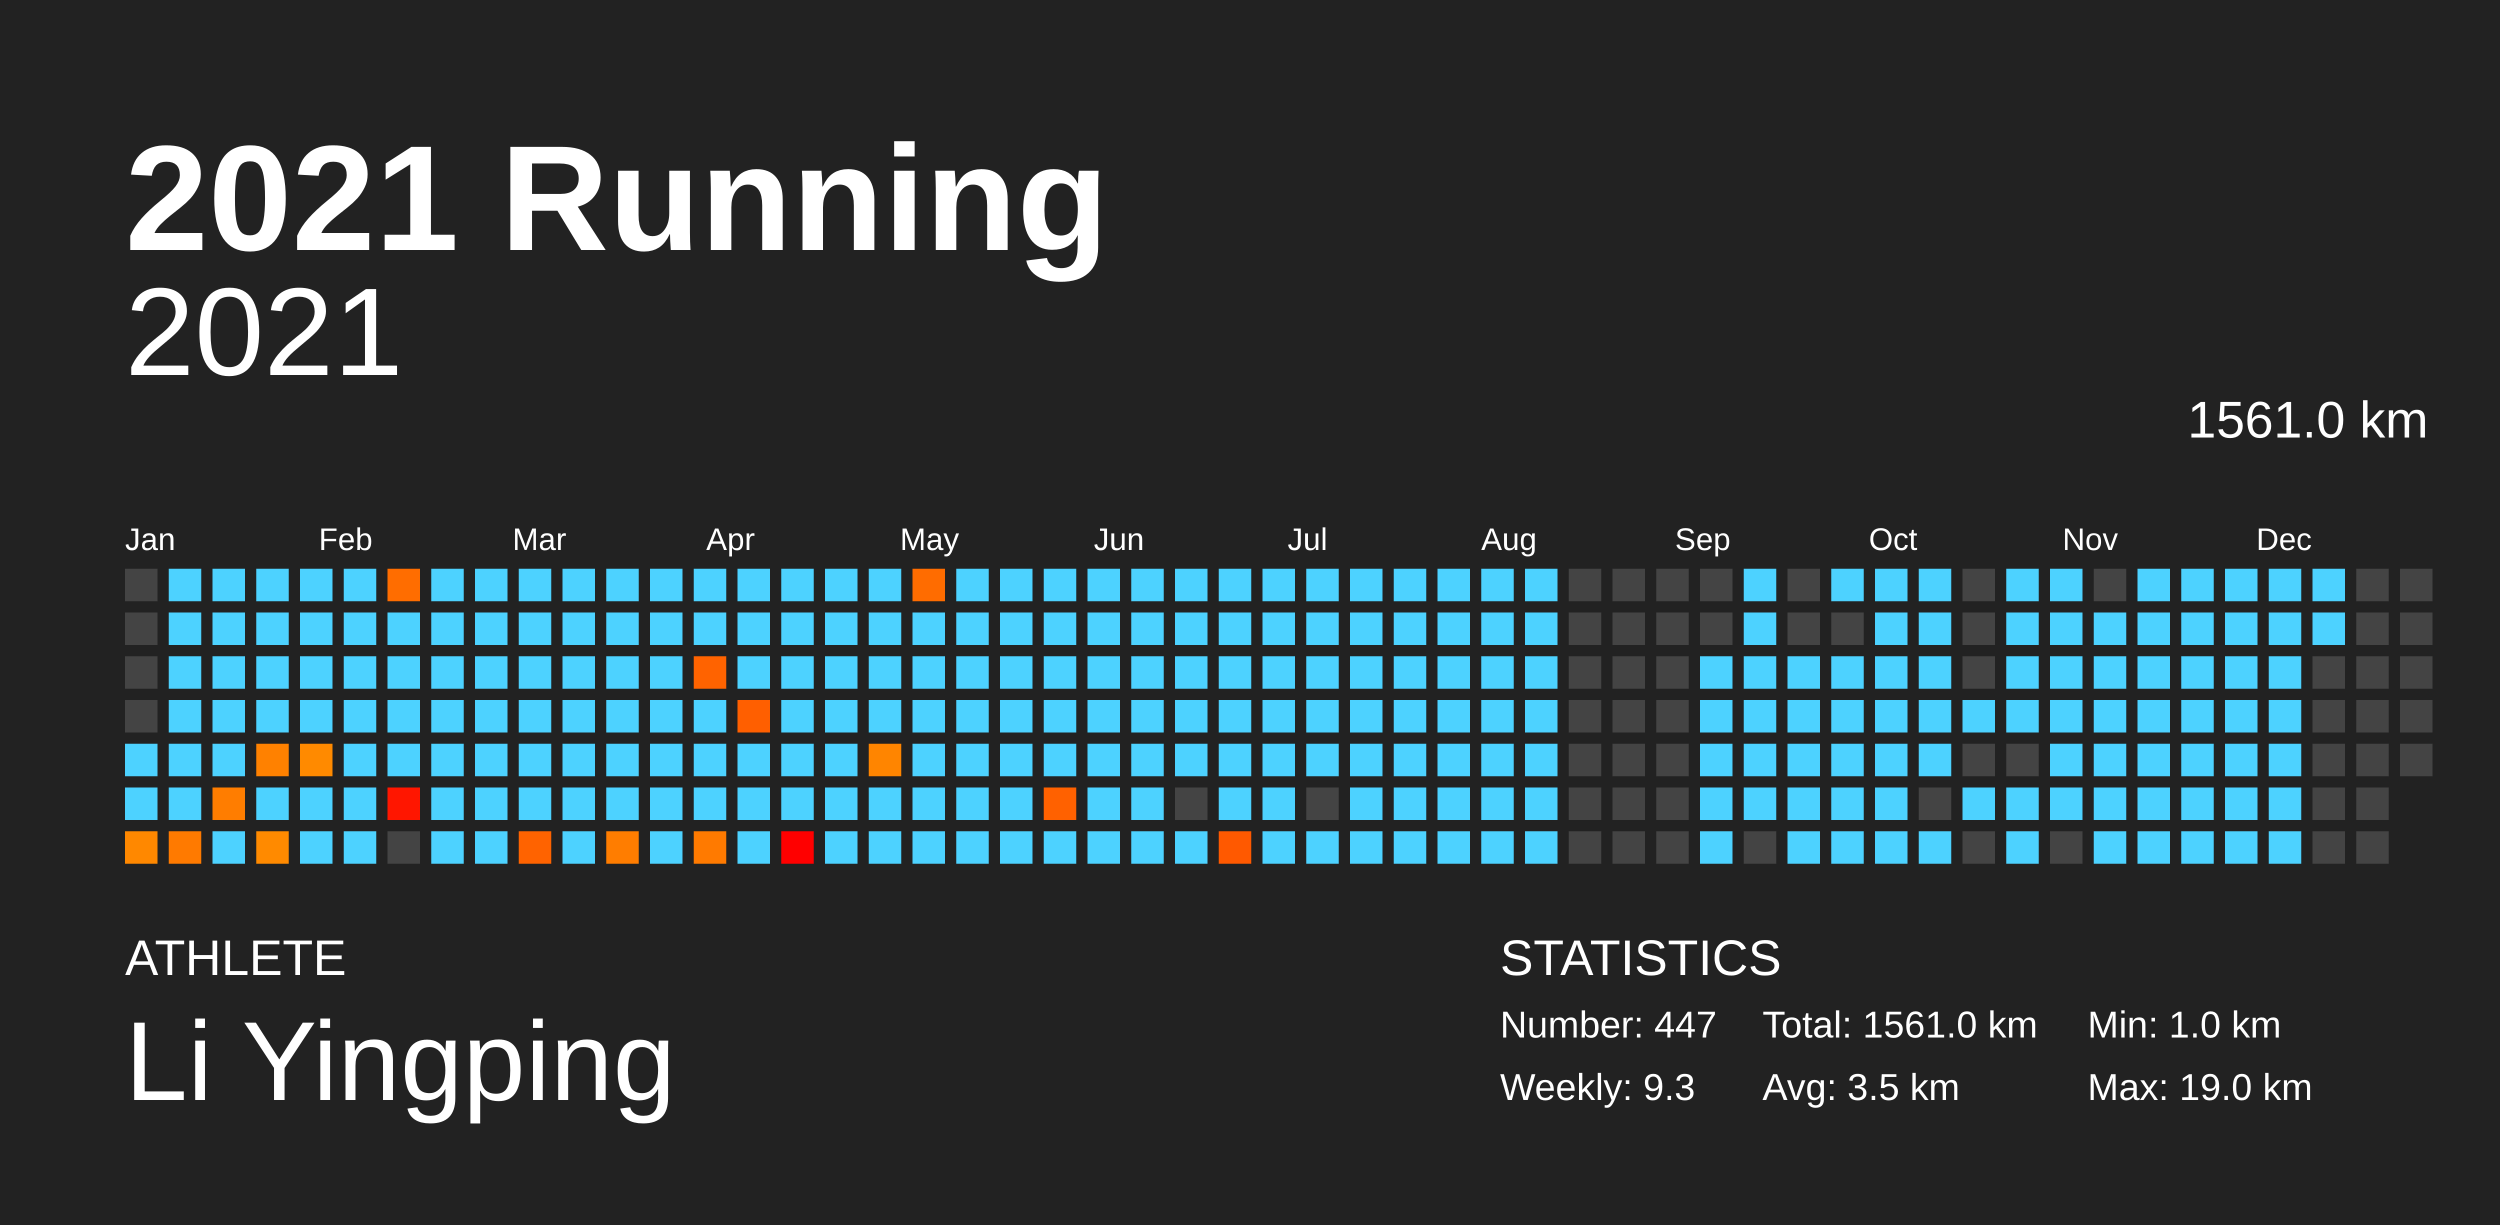
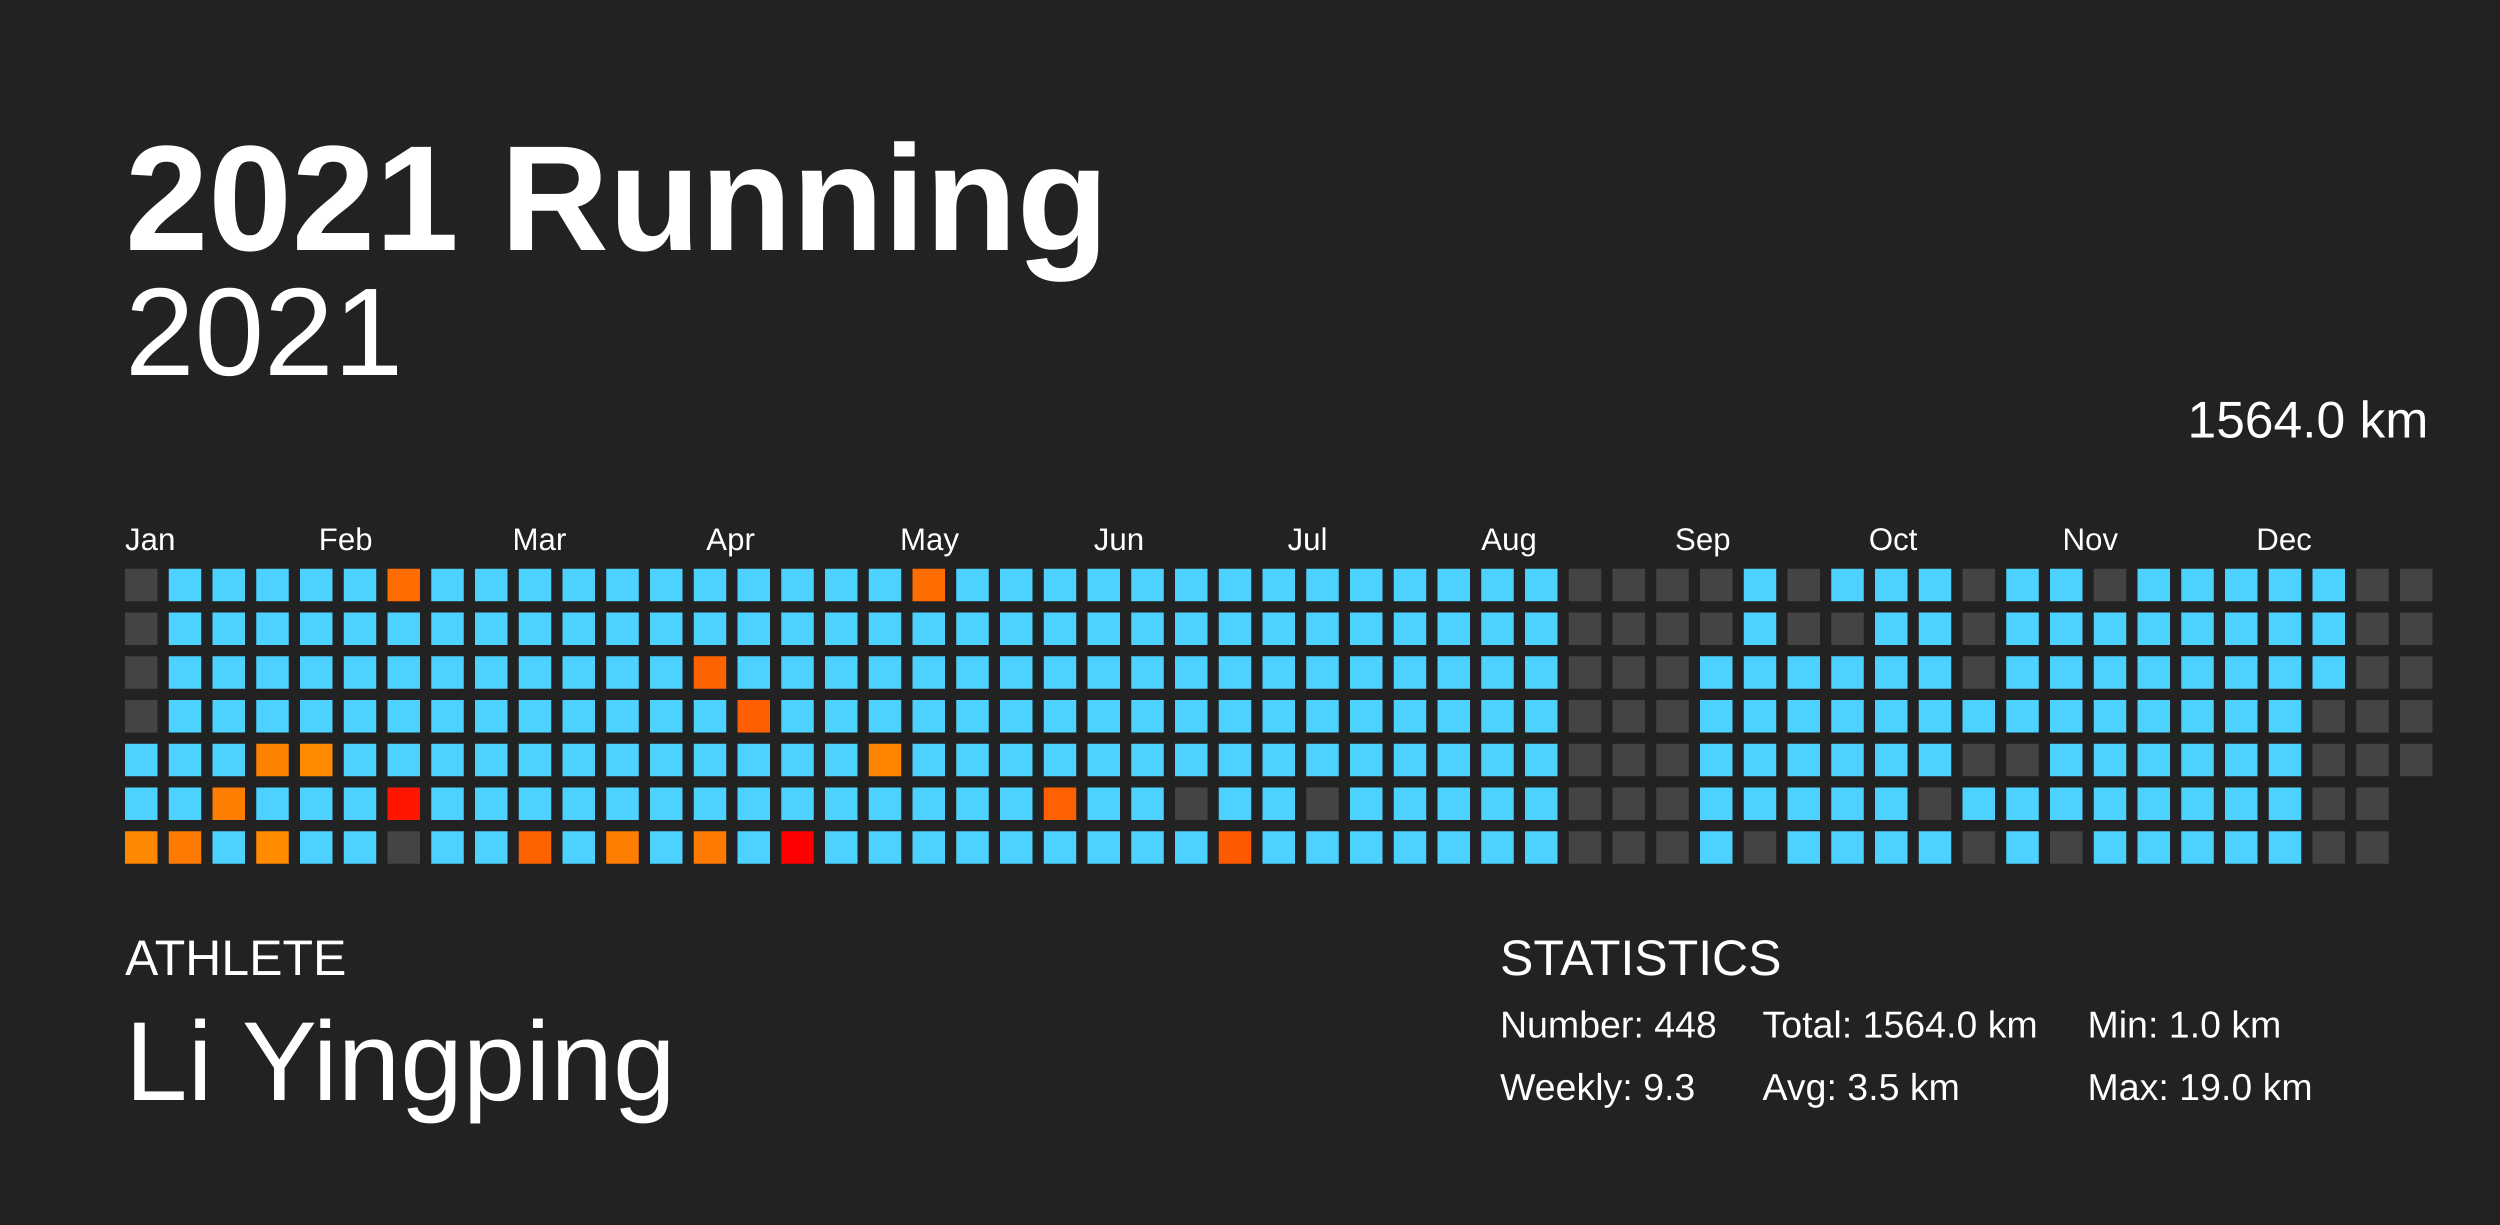
<svg xmlns="http://www.w3.org/2000/svg" baseProfile="full" height="98mm" version="1.1" viewBox="0,0,200,98" width="200mm">
  <defs />
  <rect fill="#222222" height="98" width="200" x="0" y="0" />
  <text fill="#FFFFFF" style="font-size:12px; font-family:Arial; font-weight:bold;" x="10" y="20">2021 Running</text>
  <text fill="#FFFFFF" style="font-size:4px; font-family:Arial" x="10" y="78">ATHLETE</text>
  <text fill="#FFFFFF" style="font-size:9px; font-family:Arial" x="10" y="88">Li Yingping</text>
  <text fill="#FFFFFF" style="font-size:4px; font-family:Arial" x="120" y="78">STATISTICS</text>
-   <text fill="#FFFFFF" style="font-size:3px; font-family:Arial" x="120" y="83">Number: 447</text>
+   <text fill="#FFFFFF" style="font-size:3px; font-family:Arial" x="120" y="83">Number: 448</text>
  <text fill="#FFFFFF" style="font-size:3px; font-family:Arial" x="120" y="88">Weekly: 9.3</text>
-   <text fill="#FFFFFF" style="font-size:3px; font-family:Arial" x="141" y="83">Total: 1561.0 km</text>
+   <text fill="#FFFFFF" style="font-size:3px; font-family:Arial" x="141" y="83">Total: 1564.0 km</text>
  <text fill="#FFFFFF" style="font-size:3px; font-family:Arial" x="141" y="88">Avg: 3.5 km</text>
  <text fill="#FFFFFF" style="font-size:3px; font-family:Arial" x="167" y="83">Min: 1.0 km</text>
  <text fill="#FFFFFF" style="font-size:3px; font-family:Arial" x="167" y="88">Max: 19.0 km</text>
  <text alignment-baseline="hanging" fill="#FFFFFF" style="font-size:10.0px; font-family:Arial;" x="10" y="30">2021</text>
-   <text alignment-baseline="hanging" fill="#FFFFFF" style="font-size:4.125px; font-family:Arial;" x="175" y="35">1561.0 km</text>
+   <text alignment-baseline="hanging" fill="#FFFFFF" style="font-size:4.125px; font-family:Arial;" x="175" y="35">1564.0 km</text>
  <text fill="#FFFFFF" style="font-size:2.5px; font-family:Arial" x="10.0" y="44">Jan</text>
  <text fill="#FFFFFF" style="font-size:2.5px; font-family:Arial" x="25.5" y="44">Feb</text>
  <text fill="#FFFFFF" style="font-size:2.5px; font-family:Arial" x="41.0" y="44">Mar</text>
  <text fill="#FFFFFF" style="font-size:2.5px; font-family:Arial" x="56.5" y="44">Apr</text>
  <text fill="#FFFFFF" style="font-size:2.5px; font-family:Arial" x="72.0" y="44">May</text>
  <text fill="#FFFFFF" style="font-size:2.5px; font-family:Arial" x="87.5" y="44">Jun</text>
  <text fill="#FFFFFF" style="font-size:2.5px; font-family:Arial" x="103.0" y="44">Jul</text>
  <text fill="#FFFFFF" style="font-size:2.5px; font-family:Arial" x="118.5" y="44">Aug</text>
  <text fill="#FFFFFF" style="font-size:2.5px; font-family:Arial" x="134.0" y="44">Sep</text>
  <text fill="#FFFFFF" style="font-size:2.5px; font-family:Arial" x="149.5" y="44">Oct</text>
  <text fill="#FFFFFF" style="font-size:2.5px; font-family:Arial" x="165.0" y="44">Nov</text>
  <text fill="#FFFFFF" style="font-size:2.5px; font-family:Arial" x="180.5" y="44">Dec</text>
  <rect fill="#444444" height="2.6" width="2.6" x="10.0" y="45.5" />
  <rect fill="#444444" height="2.6" width="2.6" x="10.0" y="49.0" />
  <rect fill="#444444" height="2.6" width="2.6" x="10.0" y="52.5" />
  <rect fill="#444444" height="2.6" width="2.6" x="10.0" y="56.0" />
  <rect fill="#4dd2ff" height="2.6" width="2.6" x="10.0" y="59.5" />
  <rect fill="#4dd2ff" height="2.6" width="2.6" x="10.0" y="63.0" />
  <rect fill="#ff8800" height="2.6" width="2.6" x="10.0" y="66.5" />
  <rect fill="#4dd2ff" height="2.6" width="2.6" x="13.5" y="45.5" />
  <rect fill="#4dd2ff" height="2.6" width="2.6" x="13.5" y="49.0" />
  <rect fill="#4dd2ff" height="2.6" width="2.6" x="13.5" y="52.5" />
  <rect fill="#4dd2ff" height="2.6" width="2.6" x="13.5" y="56.0" />
  <rect fill="#4dd2ff" height="2.6" width="2.6" x="13.5" y="59.5" />
  <rect fill="#4dd2ff" height="2.6" width="2.6" x="13.5" y="63.0" />
  <rect fill="#ff7a00" height="2.6" width="2.6" x="13.5" y="66.5" />
  <rect fill="#4dd2ff" height="2.6" width="2.6" x="17.0" y="45.5" />
  <rect fill="#4dd2ff" height="2.6" width="2.6" x="17.0" y="49.0" />
  <rect fill="#4dd2ff" height="2.6" width="2.6" x="17.0" y="52.5" />
  <rect fill="#4dd2ff" height="2.6" width="2.6" x="17.0" y="56.0" />
  <rect fill="#4dd2ff" height="2.6" width="2.6" x="17.0" y="59.5" />
  <rect fill="#ff7d00" height="2.6" width="2.6" x="17.0" y="63.0" />
  <rect fill="#4dd2ff" height="2.6" width="2.6" x="17.0" y="66.5" />
  <rect fill="#4dd2ff" height="2.6" width="2.6" x="20.5" y="45.5" />
  <rect fill="#4dd2ff" height="2.6" width="2.6" x="20.5" y="49.0" />
  <rect fill="#4dd2ff" height="2.6" width="2.6" x="20.5" y="52.5" />
  <rect fill="#4dd2ff" height="2.6" width="2.6" x="20.5" y="56.0" />
  <rect fill="#ff8100" height="2.6" width="2.6" x="20.5" y="59.5" />
  <rect fill="#4dd2ff" height="2.6" width="2.6" x="20.5" y="63.0" />
  <rect fill="#ff8a00" height="2.6" width="2.6" x="20.5" y="66.5" />
  <rect fill="#4dd2ff" height="2.6" width="2.6" x="24.0" y="45.5" />
  <rect fill="#4dd2ff" height="2.6" width="2.6" x="24.0" y="49.0" />
  <rect fill="#4dd2ff" height="2.6" width="2.6" x="24.0" y="52.5" />
  <rect fill="#4dd2ff" height="2.6" width="2.6" x="24.0" y="56.0" />
  <rect fill="#ff8a00" height="2.6" width="2.6" x="24.0" y="59.5" />
  <rect fill="#4dd2ff" height="2.6" width="2.6" x="24.0" y="63.0" />
  <rect fill="#4dd2ff" height="2.6" width="2.6" x="24.0" y="66.5" />
  <rect fill="#4dd2ff" height="2.6" width="2.6" x="27.5" y="45.5" />
  <rect fill="#4dd2ff" height="2.6" width="2.6" x="27.5" y="49.0" />
  <rect fill="#4dd2ff" height="2.6" width="2.6" x="27.5" y="52.5" />
  <rect fill="#4dd2ff" height="2.6" width="2.6" x="27.5" y="56.0" />
  <rect fill="#4dd2ff" height="2.6" width="2.6" x="27.5" y="59.5" />
  <rect fill="#4dd2ff" height="2.6" width="2.6" x="27.5" y="63.0" />
  <rect fill="#4dd2ff" height="2.6" width="2.6" x="27.5" y="66.5" />
  <rect fill="#ff6d00" height="2.6" width="2.6" x="31.0" y="45.5" />
  <rect fill="#4dd2ff" height="2.6" width="2.6" x="31.0" y="49.0" />
  <rect fill="#4dd2ff" height="2.6" width="2.6" x="31.0" y="52.5" />
  <rect fill="#4dd2ff" height="2.6" width="2.6" x="31.0" y="56.0" />
  <rect fill="#4dd2ff" height="2.6" width="2.6" x="31.0" y="59.5" />
  <rect fill="#ff1600" height="2.6" width="2.6" x="31.0" y="63.0" />
  <rect fill="#444444" height="2.6" width="2.6" x="31.0" y="66.5" />
  <rect fill="#4dd2ff" height="2.6" width="2.6" x="34.5" y="45.5" />
  <rect fill="#4dd2ff" height="2.6" width="2.6" x="34.5" y="49.0" />
  <rect fill="#4dd2ff" height="2.6" width="2.6" x="34.5" y="52.5" />
  <rect fill="#4dd2ff" height="2.6" width="2.6" x="34.5" y="56.0" />
  <rect fill="#4dd2ff" height="2.6" width="2.6" x="34.5" y="59.5" />
  <rect fill="#4dd2ff" height="2.6" width="2.6" x="34.5" y="63.0" />
  <rect fill="#4dd2ff" height="2.6" width="2.6" x="34.5" y="66.5" />
  <rect fill="#4dd2ff" height="2.6" width="2.6" x="38.0" y="45.5" />
  <rect fill="#4dd2ff" height="2.6" width="2.6" x="38.0" y="49.0" />
  <rect fill="#4dd2ff" height="2.6" width="2.6" x="38.0" y="52.5" />
  <rect fill="#4dd2ff" height="2.6" width="2.6" x="38.0" y="56.0" />
  <rect fill="#4dd2ff" height="2.6" width="2.6" x="38.0" y="59.5" />
  <rect fill="#4dd2ff" height="2.6" width="2.6" x="38.0" y="63.0" />
  <rect fill="#4dd2ff" height="2.6" width="2.6" x="38.0" y="66.5" />
  <rect fill="#4dd2ff" height="2.6" width="2.6" x="41.5" y="45.5" />
  <rect fill="#4dd2ff" height="2.6" width="2.6" x="41.5" y="49.0" />
  <rect fill="#4dd2ff" height="2.6" width="2.6" x="41.5" y="52.5" />
  <rect fill="#4dd2ff" height="2.6" width="2.6" x="41.5" y="56.0" />
  <rect fill="#4dd2ff" height="2.6" width="2.6" x="41.5" y="59.5" />
  <rect fill="#4dd2ff" height="2.6" width="2.6" x="41.5" y="63.0" />
  <rect fill="#ff6300" height="2.6" width="2.6" x="41.5" y="66.5" />
  <rect fill="#4dd2ff" height="2.6" width="2.6" x="45.0" y="45.5" />
  <rect fill="#4dd2ff" height="2.6" width="2.6" x="45.0" y="49.0" />
  <rect fill="#4dd2ff" height="2.6" width="2.6" x="45.0" y="52.5" />
  <rect fill="#4dd2ff" height="2.6" width="2.6" x="45.0" y="56.0" />
  <rect fill="#4dd2ff" height="2.6" width="2.6" x="45.0" y="59.5" />
  <rect fill="#4dd2ff" height="2.6" width="2.6" x="45.0" y="63.0" />
  <rect fill="#4dd2ff" height="2.6" width="2.6" x="45.0" y="66.5" />
  <rect fill="#4dd2ff" height="2.6" width="2.6" x="48.5" y="45.5" />
  <rect fill="#4dd2ff" height="2.6" width="2.6" x="48.5" y="49.0" />
  <rect fill="#4dd2ff" height="2.6" width="2.6" x="48.5" y="52.5" />
  <rect fill="#4dd2ff" height="2.6" width="2.6" x="48.5" y="56.0" />
  <rect fill="#4dd2ff" height="2.6" width="2.6" x="48.5" y="59.5" />
  <rect fill="#4dd2ff" height="2.6" width="2.6" x="48.5" y="63.0" />
  <rect fill="#ff7d00" height="2.6" width="2.6" x="48.5" y="66.5" />
  <rect fill="#4dd2ff" height="2.6" width="2.6" x="52.0" y="45.5" />
  <rect fill="#4dd2ff" height="2.6" width="2.6" x="52.0" y="49.0" />
  <rect fill="#4dd2ff" height="2.6" width="2.6" x="52.0" y="52.5" />
  <rect fill="#4dd2ff" height="2.6" width="2.6" x="52.0" y="56.0" />
  <rect fill="#4dd2ff" height="2.6" width="2.6" x="52.0" y="59.5" />
  <rect fill="#4dd2ff" height="2.6" width="2.6" x="52.0" y="63.0" />
  <rect fill="#4dd2ff" height="2.6" width="2.6" x="52.0" y="66.5" />
  <rect fill="#4dd2ff" height="2.6" width="2.6" x="55.5" y="45.5" />
  <rect fill="#4dd2ff" height="2.6" width="2.6" x="55.5" y="49.0" />
  <rect fill="#ff6300" height="2.6" width="2.6" x="55.5" y="52.5" />
  <rect fill="#4dd2ff" height="2.6" width="2.6" x="55.5" y="56.0" />
  <rect fill="#4dd2ff" height="2.6" width="2.6" x="55.5" y="59.5" />
  <rect fill="#4dd2ff" height="2.6" width="2.6" x="55.5" y="63.0" />
  <rect fill="#ff7a00" height="2.6" width="2.6" x="55.5" y="66.5" />
  <rect fill="#4dd2ff" height="2.6" width="2.6" x="59.0" y="45.5" />
  <rect fill="#4dd2ff" height="2.6" width="2.6" x="59.0" y="49.0" />
  <rect fill="#4dd2ff" height="2.6" width="2.6" x="59.0" y="52.5" />
  <rect fill="#ff5f00" height="2.6" width="2.6" x="59.0" y="56.0" />
  <rect fill="#4dd2ff" height="2.6" width="2.6" x="59.0" y="59.5" />
  <rect fill="#4dd2ff" height="2.6" width="2.6" x="59.0" y="63.0" />
  <rect fill="#4dd2ff" height="2.6" width="2.6" x="59.0" y="66.5" />
  <rect fill="#4dd2ff" height="2.6" width="2.6" x="62.5" y="45.5" />
  <rect fill="#4dd2ff" height="2.6" width="2.6" x="62.5" y="49.0" />
  <rect fill="#4dd2ff" height="2.6" width="2.6" x="62.5" y="52.5" />
  <rect fill="#4dd2ff" height="2.6" width="2.6" x="62.5" y="56.0" />
  <rect fill="#4dd2ff" height="2.6" width="2.6" x="62.5" y="59.5" />
  <rect fill="#4dd2ff" height="2.6" width="2.6" x="62.5" y="63.0" />
  <rect fill="red" height="2.6" width="2.6" x="62.5" y="66.5" />
  <rect fill="#4dd2ff" height="2.6" width="2.6" x="66.0" y="45.5" />
  <rect fill="#4dd2ff" height="2.6" width="2.6" x="66.0" y="49.0" />
  <rect fill="#4dd2ff" height="2.6" width="2.6" x="66.0" y="52.5" />
  <rect fill="#4dd2ff" height="2.6" width="2.6" x="66.0" y="56.0" />
  <rect fill="#4dd2ff" height="2.6" width="2.6" x="66.0" y="59.5" />
  <rect fill="#4dd2ff" height="2.6" width="2.6" x="66.0" y="63.0" />
  <rect fill="#4dd2ff" height="2.6" width="2.6" x="66.0" y="66.5" />
  <rect fill="#4dd2ff" height="2.6" width="2.6" x="69.5" y="45.5" />
  <rect fill="#4dd2ff" height="2.6" width="2.6" x="69.5" y="49.0" />
  <rect fill="#4dd2ff" height="2.6" width="2.6" x="69.5" y="52.5" />
  <rect fill="#4dd2ff" height="2.6" width="2.6" x="69.5" y="56.0" />
  <rect fill="#ff8500" height="2.6" width="2.6" x="69.5" y="59.5" />
  <rect fill="#4dd2ff" height="2.6" width="2.6" x="69.5" y="63.0" />
  <rect fill="#4dd2ff" height="2.6" width="2.6" x="69.5" y="66.5" />
  <rect fill="#ff6c00" height="2.6" width="2.6" x="73.0" y="45.5" />
  <rect fill="#4dd2ff" height="2.6" width="2.6" x="73.0" y="49.0" />
  <rect fill="#4dd2ff" height="2.6" width="2.6" x="73.0" y="52.5" />
  <rect fill="#4dd2ff" height="2.6" width="2.6" x="73.0" y="56.0" />
  <rect fill="#4dd2ff" height="2.6" width="2.6" x="73.0" y="59.5" />
  <rect fill="#4dd2ff" height="2.6" width="2.6" x="73.0" y="63.0" />
  <rect fill="#4dd2ff" height="2.6" width="2.6" x="73.0" y="66.5" />
  <rect fill="#4dd2ff" height="2.6" width="2.6" x="76.5" y="45.5" />
  <rect fill="#4dd2ff" height="2.6" width="2.6" x="76.5" y="49.0" />
  <rect fill="#4dd2ff" height="2.6" width="2.6" x="76.5" y="52.5" />
  <rect fill="#4dd2ff" height="2.6" width="2.6" x="76.5" y="56.0" />
  <rect fill="#4dd2ff" height="2.6" width="2.6" x="76.5" y="59.5" />
  <rect fill="#4dd2ff" height="2.6" width="2.6" x="76.5" y="63.0" />
  <rect fill="#4dd2ff" height="2.6" width="2.6" x="76.5" y="66.5" />
  <rect fill="#4dd2ff" height="2.6" width="2.6" x="80.0" y="45.5" />
  <rect fill="#4dd2ff" height="2.6" width="2.6" x="80.0" y="49.0" />
  <rect fill="#4dd2ff" height="2.6" width="2.6" x="80.0" y="52.5" />
  <rect fill="#4dd2ff" height="2.6" width="2.6" x="80.0" y="56.0" />
  <rect fill="#4dd2ff" height="2.6" width="2.6" x="80.0" y="59.5" />
  <rect fill="#4dd2ff" height="2.6" width="2.6" x="80.0" y="63.0" />
  <rect fill="#4dd2ff" height="2.6" width="2.6" x="80.0" y="66.5" />
  <rect fill="#4dd2ff" height="2.6" width="2.6" x="83.5" y="45.5" />
  <rect fill="#4dd2ff" height="2.6" width="2.6" x="83.5" y="49.0" />
  <rect fill="#4dd2ff" height="2.6" width="2.6" x="83.5" y="52.5" />
  <rect fill="#4dd2ff" height="2.6" width="2.6" x="83.5" y="56.0" />
  <rect fill="#4dd2ff" height="2.6" width="2.6" x="83.5" y="59.5" />
  <rect fill="#ff6100" height="2.6" width="2.6" x="83.5" y="63.0" />
  <rect fill="#4dd2ff" height="2.6" width="2.6" x="83.5" y="66.5" />
  <rect fill="#4dd2ff" height="2.6" width="2.6" x="87.0" y="45.5" />
  <rect fill="#4dd2ff" height="2.6" width="2.6" x="87.0" y="49.0" />
  <rect fill="#4dd2ff" height="2.6" width="2.6" x="87.0" y="52.5" />
  <rect fill="#4dd2ff" height="2.6" width="2.6" x="87.0" y="56.0" />
  <rect fill="#4dd2ff" height="2.6" width="2.6" x="87.0" y="59.5" />
  <rect fill="#4dd2ff" height="2.6" width="2.6" x="87.0" y="63.0" />
  <rect fill="#4dd2ff" height="2.6" width="2.6" x="87.0" y="66.5" />
  <rect fill="#4dd2ff" height="2.6" width="2.6" x="90.5" y="45.5" />
  <rect fill="#4dd2ff" height="2.6" width="2.6" x="90.5" y="49.0" />
  <rect fill="#4dd2ff" height="2.6" width="2.6" x="90.5" y="52.5" />
  <rect fill="#4dd2ff" height="2.6" width="2.6" x="90.5" y="56.0" />
  <rect fill="#4dd2ff" height="2.6" width="2.6" x="90.5" y="59.5" />
  <rect fill="#4dd2ff" height="2.6" width="2.6" x="90.5" y="63.0" />
  <rect fill="#4dd2ff" height="2.6" width="2.6" x="90.5" y="66.5" />
  <rect fill="#4dd2ff" height="2.6" width="2.6" x="94.0" y="45.5" />
  <rect fill="#4dd2ff" height="2.6" width="2.6" x="94.0" y="49.0" />
  <rect fill="#4dd2ff" height="2.6" width="2.6" x="94.0" y="52.5" />
  <rect fill="#4dd2ff" height="2.6" width="2.6" x="94.0" y="56.0" />
  <rect fill="#4dd2ff" height="2.6" width="2.6" x="94.0" y="59.5" />
  <rect fill="#444444" height="2.6" width="2.6" x="94.0" y="63.0" />
  <rect fill="#4dd2ff" height="2.6" width="2.6" x="94.0" y="66.5" />
  <rect fill="#4dd2ff" height="2.6" width="2.6" x="97.5" y="45.5" />
  <rect fill="#4dd2ff" height="2.6" width="2.6" x="97.5" y="49.0" />
  <rect fill="#4dd2ff" height="2.6" width="2.6" x="97.5" y="52.5" />
  <rect fill="#4dd2ff" height="2.6" width="2.6" x="97.5" y="56.0" />
  <rect fill="#4dd2ff" height="2.6" width="2.6" x="97.5" y="59.5" />
  <rect fill="#4dd2ff" height="2.6" width="2.6" x="97.5" y="63.0" />
  <rect fill="#ff5900" height="2.6" width="2.6" x="97.5" y="66.5" />
  <rect fill="#4dd2ff" height="2.6" width="2.6" x="101.0" y="45.5" />
  <rect fill="#4dd2ff" height="2.6" width="2.6" x="101.0" y="49.0" />
  <rect fill="#4dd2ff" height="2.6" width="2.6" x="101.0" y="52.5" />
  <rect fill="#4dd2ff" height="2.6" width="2.6" x="101.0" y="56.0" />
  <rect fill="#4dd2ff" height="2.6" width="2.6" x="101.0" y="59.5" />
  <rect fill="#4dd2ff" height="2.6" width="2.6" x="101.0" y="63.0" />
  <rect fill="#4dd2ff" height="2.6" width="2.6" x="101.0" y="66.5" />
  <rect fill="#4dd2ff" height="2.6" width="2.6" x="104.5" y="45.5" />
  <rect fill="#4dd2ff" height="2.6" width="2.6" x="104.5" y="49.0" />
  <rect fill="#4dd2ff" height="2.6" width="2.6" x="104.5" y="52.5" />
  <rect fill="#4dd2ff" height="2.6" width="2.6" x="104.5" y="56.0" />
  <rect fill="#4dd2ff" height="2.6" width="2.6" x="104.5" y="59.5" />
  <rect fill="#444444" height="2.6" width="2.6" x="104.5" y="63.0" />
  <rect fill="#4dd2ff" height="2.6" width="2.6" x="104.5" y="66.5" />
  <rect fill="#4dd2ff" height="2.6" width="2.6" x="108.0" y="45.5" />
  <rect fill="#4dd2ff" height="2.6" width="2.6" x="108.0" y="49.0" />
  <rect fill="#4dd2ff" height="2.6" width="2.6" x="108.0" y="52.5" />
  <rect fill="#4dd2ff" height="2.6" width="2.6" x="108.0" y="56.0" />
  <rect fill="#4dd2ff" height="2.6" width="2.6" x="108.0" y="59.5" />
  <rect fill="#4dd2ff" height="2.6" width="2.6" x="108.0" y="63.0" />
  <rect fill="#4dd2ff" height="2.6" width="2.6" x="108.0" y="66.5" />
  <rect fill="#4dd2ff" height="2.6" width="2.6" x="111.5" y="45.5" />
  <rect fill="#4dd2ff" height="2.6" width="2.6" x="111.5" y="49.0" />
  <rect fill="#4dd2ff" height="2.6" width="2.6" x="111.5" y="52.5" />
  <rect fill="#4dd2ff" height="2.6" width="2.6" x="111.5" y="56.0" />
  <rect fill="#4dd2ff" height="2.6" width="2.6" x="111.5" y="59.5" />
  <rect fill="#4dd2ff" height="2.6" width="2.6" x="111.5" y="63.0" />
  <rect fill="#4dd2ff" height="2.6" width="2.6" x="111.5" y="66.5" />
  <rect fill="#4dd2ff" height="2.6" width="2.6" x="115.0" y="45.5" />
  <rect fill="#4dd2ff" height="2.6" width="2.6" x="115.0" y="49.0" />
  <rect fill="#4dd2ff" height="2.6" width="2.6" x="115.0" y="52.5" />
  <rect fill="#4dd2ff" height="2.6" width="2.6" x="115.0" y="56.0" />
  <rect fill="#4dd2ff" height="2.6" width="2.6" x="115.0" y="59.5" />
  <rect fill="#4dd2ff" height="2.6" width="2.6" x="115.0" y="63.0" />
  <rect fill="#4dd2ff" height="2.6" width="2.6" x="115.0" y="66.5" />
  <rect fill="#4dd2ff" height="2.6" width="2.6" x="118.5" y="45.5" />
  <rect fill="#4dd2ff" height="2.6" width="2.6" x="118.5" y="49.0" />
  <rect fill="#4dd2ff" height="2.6" width="2.6" x="118.5" y="52.5" />
  <rect fill="#4dd2ff" height="2.6" width="2.6" x="118.5" y="56.0" />
  <rect fill="#4dd2ff" height="2.6" width="2.6" x="118.5" y="59.5" />
  <rect fill="#4dd2ff" height="2.6" width="2.6" x="118.5" y="63.0" />
  <rect fill="#4dd2ff" height="2.6" width="2.6" x="118.5" y="66.5" />
  <rect fill="#4dd2ff" height="2.6" width="2.6" x="122.0" y="45.5" />
  <rect fill="#4dd2ff" height="2.6" width="2.6" x="122.0" y="49.0" />
  <rect fill="#4dd2ff" height="2.6" width="2.6" x="122.0" y="52.5" />
  <rect fill="#4dd2ff" height="2.6" width="2.6" x="122.0" y="56.0" />
  <rect fill="#4dd2ff" height="2.6" width="2.6" x="122.0" y="59.5" />
  <rect fill="#4dd2ff" height="2.6" width="2.6" x="122.0" y="63.0" />
  <rect fill="#4dd2ff" height="2.6" width="2.6" x="122.0" y="66.5" />
  <rect fill="#444444" height="2.6" width="2.6" x="125.5" y="45.5" />
  <rect fill="#444444" height="2.6" width="2.6" x="125.5" y="49.0" />
  <rect fill="#444444" height="2.6" width="2.6" x="125.5" y="52.5" />
  <rect fill="#444444" height="2.6" width="2.6" x="125.5" y="56.0" />
  <rect fill="#444444" height="2.6" width="2.6" x="125.5" y="59.5" />
  <rect fill="#444444" height="2.6" width="2.6" x="125.5" y="63.0" />
  <rect fill="#444444" height="2.6" width="2.6" x="125.5" y="66.5" />
  <rect fill="#444444" height="2.6" width="2.6" x="129.0" y="45.5" />
  <rect fill="#444444" height="2.6" width="2.6" x="129.0" y="49.0" />
  <rect fill="#444444" height="2.6" width="2.6" x="129.0" y="52.5" />
  <rect fill="#444444" height="2.6" width="2.6" x="129.0" y="56.0" />
  <rect fill="#444444" height="2.6" width="2.6" x="129.0" y="59.5" />
  <rect fill="#444444" height="2.6" width="2.6" x="129.0" y="63.0" />
  <rect fill="#444444" height="2.6" width="2.6" x="129.0" y="66.5" />
  <rect fill="#444444" height="2.6" width="2.6" x="132.5" y="45.5" />
  <rect fill="#444444" height="2.6" width="2.6" x="132.5" y="49.0" />
  <rect fill="#444444" height="2.6" width="2.6" x="132.5" y="52.5" />
  <rect fill="#444444" height="2.6" width="2.6" x="132.5" y="56.0" />
  <rect fill="#444444" height="2.6" width="2.6" x="132.5" y="59.5" />
  <rect fill="#444444" height="2.6" width="2.6" x="132.5" y="63.0" />
  <rect fill="#444444" height="2.6" width="2.6" x="132.5" y="66.5" />
  <rect fill="#444444" height="2.6" width="2.6" x="136.0" y="45.5" />
  <rect fill="#444444" height="2.6" width="2.6" x="136.0" y="49.0" />
  <rect fill="#4dd2ff" height="2.6" width="2.6" x="136.0" y="52.5" />
  <rect fill="#4dd2ff" height="2.6" width="2.6" x="136.0" y="56.0" />
  <rect fill="#4dd2ff" height="2.6" width="2.6" x="136.0" y="59.5" />
  <rect fill="#4dd2ff" height="2.6" width="2.6" x="136.0" y="63.0" />
  <rect fill="#4dd2ff" height="2.6" width="2.6" x="136.0" y="66.5" />
  <rect fill="#4dd2ff" height="2.6" width="2.6" x="139.5" y="45.5" />
  <rect fill="#4dd2ff" height="2.6" width="2.6" x="139.5" y="49.0" />
  <rect fill="#4dd2ff" height="2.6" width="2.6" x="139.5" y="52.5" />
  <rect fill="#4dd2ff" height="2.6" width="2.6" x="139.5" y="56.0" />
  <rect fill="#4dd2ff" height="2.6" width="2.6" x="139.5" y="59.5" />
  <rect fill="#4dd2ff" height="2.6" width="2.6" x="139.5" y="63.0" />
  <rect fill="#444444" height="2.6" width="2.6" x="139.5" y="66.5" />
  <rect fill="#444444" height="2.6" width="2.6" x="143.0" y="45.5" />
  <rect fill="#444444" height="2.6" width="2.6" x="143.0" y="49.0" />
  <rect fill="#4dd2ff" height="2.6" width="2.6" x="143.0" y="52.5" />
  <rect fill="#4dd2ff" height="2.6" width="2.6" x="143.0" y="56.0" />
  <rect fill="#4dd2ff" height="2.6" width="2.6" x="143.0" y="59.5" />
  <rect fill="#4dd2ff" height="2.6" width="2.6" x="143.0" y="63.0" />
  <rect fill="#4dd2ff" height="2.6" width="2.6" x="143.0" y="66.5" />
  <rect fill="#4dd2ff" height="2.6" width="2.6" x="146.5" y="45.5" />
  <rect fill="#444444" height="2.6" width="2.6" x="146.5" y="49.0" />
  <rect fill="#4dd2ff" height="2.6" width="2.6" x="146.5" y="52.5" />
  <rect fill="#4dd2ff" height="2.6" width="2.6" x="146.5" y="56.0" />
  <rect fill="#4dd2ff" height="2.6" width="2.6" x="146.5" y="59.5" />
  <rect fill="#4dd2ff" height="2.6" width="2.6" x="146.5" y="63.0" />
  <rect fill="#4dd2ff" height="2.6" width="2.6" x="146.5" y="66.5" />
  <rect fill="#4dd2ff" height="2.6" width="2.6" x="150.0" y="45.5" />
  <rect fill="#4dd2ff" height="2.6" width="2.6" x="150.0" y="49.0" />
  <rect fill="#4dd2ff" height="2.6" width="2.6" x="150.0" y="52.5" />
  <rect fill="#4dd2ff" height="2.6" width="2.6" x="150.0" y="56.0" />
  <rect fill="#4dd2ff" height="2.6" width="2.6" x="150.0" y="59.5" />
  <rect fill="#4dd2ff" height="2.6" width="2.6" x="150.0" y="63.0" />
  <rect fill="#4dd2ff" height="2.6" width="2.6" x="150.0" y="66.5" />
  <rect fill="#4dd2ff" height="2.6" width="2.6" x="153.5" y="45.5" />
  <rect fill="#4dd2ff" height="2.6" width="2.6" x="153.5" y="49.0" />
  <rect fill="#4dd2ff" height="2.6" width="2.6" x="153.5" y="52.5" />
  <rect fill="#4dd2ff" height="2.6" width="2.6" x="153.5" y="56.0" />
  <rect fill="#4dd2ff" height="2.6" width="2.6" x="153.5" y="59.5" />
  <rect fill="#444444" height="2.6" width="2.6" x="153.5" y="63.0" />
  <rect fill="#4dd2ff" height="2.6" width="2.6" x="153.5" y="66.5" />
  <rect fill="#444444" height="2.6" width="2.6" x="157.0" y="45.5" />
  <rect fill="#444444" height="2.6" width="2.6" x="157.0" y="49.0" />
  <rect fill="#444444" height="2.6" width="2.6" x="157.0" y="52.5" />
  <rect fill="#4dd2ff" height="2.6" width="2.6" x="157.0" y="56.0" />
  <rect fill="#444444" height="2.6" width="2.6" x="157.0" y="59.5" />
  <rect fill="#4dd2ff" height="2.6" width="2.6" x="157.0" y="63.0" />
  <rect fill="#444444" height="2.6" width="2.6" x="157.0" y="66.5" />
  <rect fill="#4dd2ff" height="2.6" width="2.6" x="160.5" y="45.5" />
  <rect fill="#4dd2ff" height="2.6" width="2.6" x="160.5" y="49.0" />
  <rect fill="#4dd2ff" height="2.6" width="2.6" x="160.5" y="52.5" />
  <rect fill="#4dd2ff" height="2.6" width="2.6" x="160.5" y="56.0" />
  <rect fill="#444444" height="2.6" width="2.6" x="160.5" y="59.5" />
  <rect fill="#4dd2ff" height="2.6" width="2.6" x="160.5" y="63.0" />
  <rect fill="#4dd2ff" height="2.6" width="2.6" x="160.5" y="66.5" />
  <rect fill="#4dd2ff" height="2.6" width="2.6" x="164.0" y="45.5" />
  <rect fill="#4dd2ff" height="2.6" width="2.6" x="164.0" y="49.0" />
  <rect fill="#4dd2ff" height="2.6" width="2.6" x="164.0" y="52.5" />
  <rect fill="#4dd2ff" height="2.6" width="2.6" x="164.0" y="56.0" />
  <rect fill="#4dd2ff" height="2.6" width="2.6" x="164.0" y="59.5" />
  <rect fill="#4dd2ff" height="2.6" width="2.6" x="164.0" y="63.0" />
  <rect fill="#444444" height="2.6" width="2.6" x="164.0" y="66.5" />
  <rect fill="#444444" height="2.6" width="2.6" x="167.5" y="45.5" />
  <rect fill="#4dd2ff" height="2.6" width="2.6" x="167.5" y="49.0" />
  <rect fill="#4dd2ff" height="2.6" width="2.6" x="167.5" y="52.5" />
  <rect fill="#4dd2ff" height="2.6" width="2.6" x="167.5" y="56.0" />
  <rect fill="#4dd2ff" height="2.6" width="2.6" x="167.5" y="59.5" />
  <rect fill="#4dd2ff" height="2.6" width="2.6" x="167.5" y="63.0" />
  <rect fill="#4dd2ff" height="2.6" width="2.6" x="167.5" y="66.5" />
  <rect fill="#4dd2ff" height="2.6" width="2.6" x="171.0" y="45.5" />
  <rect fill="#4dd2ff" height="2.6" width="2.6" x="171.0" y="49.0" />
  <rect fill="#4dd2ff" height="2.6" width="2.6" x="171.0" y="52.5" />
  <rect fill="#4dd2ff" height="2.6" width="2.6" x="171.0" y="56.0" />
  <rect fill="#4dd2ff" height="2.6" width="2.6" x="171.0" y="59.5" />
  <rect fill="#4dd2ff" height="2.6" width="2.6" x="171.0" y="63.0" />
  <rect fill="#4dd2ff" height="2.6" width="2.6" x="171.0" y="66.5" />
  <rect fill="#4dd2ff" height="2.6" width="2.6" x="174.5" y="45.5" />
  <rect fill="#4dd2ff" height="2.6" width="2.6" x="174.5" y="49.0" />
  <rect fill="#4dd2ff" height="2.6" width="2.6" x="174.5" y="52.5" />
  <rect fill="#4dd2ff" height="2.6" width="2.6" x="174.5" y="56.0" />
  <rect fill="#4dd2ff" height="2.6" width="2.6" x="174.5" y="59.5" />
  <rect fill="#4dd2ff" height="2.6" width="2.6" x="174.5" y="63.0" />
  <rect fill="#4dd2ff" height="2.6" width="2.6" x="174.5" y="66.5" />
  <rect fill="#4dd2ff" height="2.6" width="2.6" x="178.0" y="45.5" />
  <rect fill="#4dd2ff" height="2.6" width="2.6" x="178.0" y="49.0" />
  <rect fill="#4dd2ff" height="2.6" width="2.6" x="178.0" y="52.5" />
  <rect fill="#4dd2ff" height="2.6" width="2.6" x="178.0" y="56.0" />
  <rect fill="#4dd2ff" height="2.6" width="2.6" x="178.0" y="59.5" />
  <rect fill="#4dd2ff" height="2.6" width="2.6" x="178.0" y="63.0" />
  <rect fill="#4dd2ff" height="2.6" width="2.6" x="178.0" y="66.5" />
  <rect fill="#4dd2ff" height="2.6" width="2.6" x="181.5" y="45.5" />
  <rect fill="#4dd2ff" height="2.6" width="2.6" x="181.5" y="49.0" />
  <rect fill="#4dd2ff" height="2.6" width="2.6" x="181.5" y="52.5" />
  <rect fill="#4dd2ff" height="2.6" width="2.6" x="181.5" y="56.0" />
  <rect fill="#4dd2ff" height="2.6" width="2.6" x="181.5" y="59.5" />
  <rect fill="#4dd2ff" height="2.6" width="2.6" x="181.5" y="63.0" />
  <rect fill="#4dd2ff" height="2.6" width="2.6" x="181.5" y="66.5" />
  <rect fill="#4dd2ff" height="2.6" width="2.6" x="185.0" y="45.5" />
  <rect fill="#4dd2ff" height="2.6" width="2.6" x="185.0" y="49.0" />
-   <rect fill="#444444" height="2.6" width="2.6" x="185.0" y="52.5" />
+   <rect fill="#4dd2ff" height="2.6" width="2.6" x="185.0" y="52.5" />
  <rect fill="#444444" height="2.6" width="2.6" x="185.0" y="56.0" />
  <rect fill="#444444" height="2.6" width="2.6" x="185.0" y="59.5" />
  <rect fill="#444444" height="2.6" width="2.6" x="185.0" y="63.0" />
  <rect fill="#444444" height="2.6" width="2.6" x="185.0" y="66.5" />
  <rect fill="#444444" height="2.6" width="2.6" x="188.5" y="45.5" />
  <rect fill="#444444" height="2.6" width="2.6" x="188.5" y="49.0" />
  <rect fill="#444444" height="2.6" width="2.6" x="188.5" y="52.5" />
  <rect fill="#444444" height="2.6" width="2.6" x="188.5" y="56.0" />
  <rect fill="#444444" height="2.6" width="2.6" x="188.5" y="59.5" />
  <rect fill="#444444" height="2.6" width="2.6" x="188.5" y="63.0" />
  <rect fill="#444444" height="2.6" width="2.6" x="188.5" y="66.5" />
  <rect fill="#444444" height="2.6" width="2.6" x="192.0" y="45.5" />
  <rect fill="#444444" height="2.6" width="2.6" x="192.0" y="49.0" />
  <rect fill="#444444" height="2.6" width="2.6" x="192.0" y="52.5" />
  <rect fill="#444444" height="2.6" width="2.6" x="192.0" y="56.0" />
  <rect fill="#444444" height="2.6" width="2.6" x="192.0" y="59.5" />
</svg>
